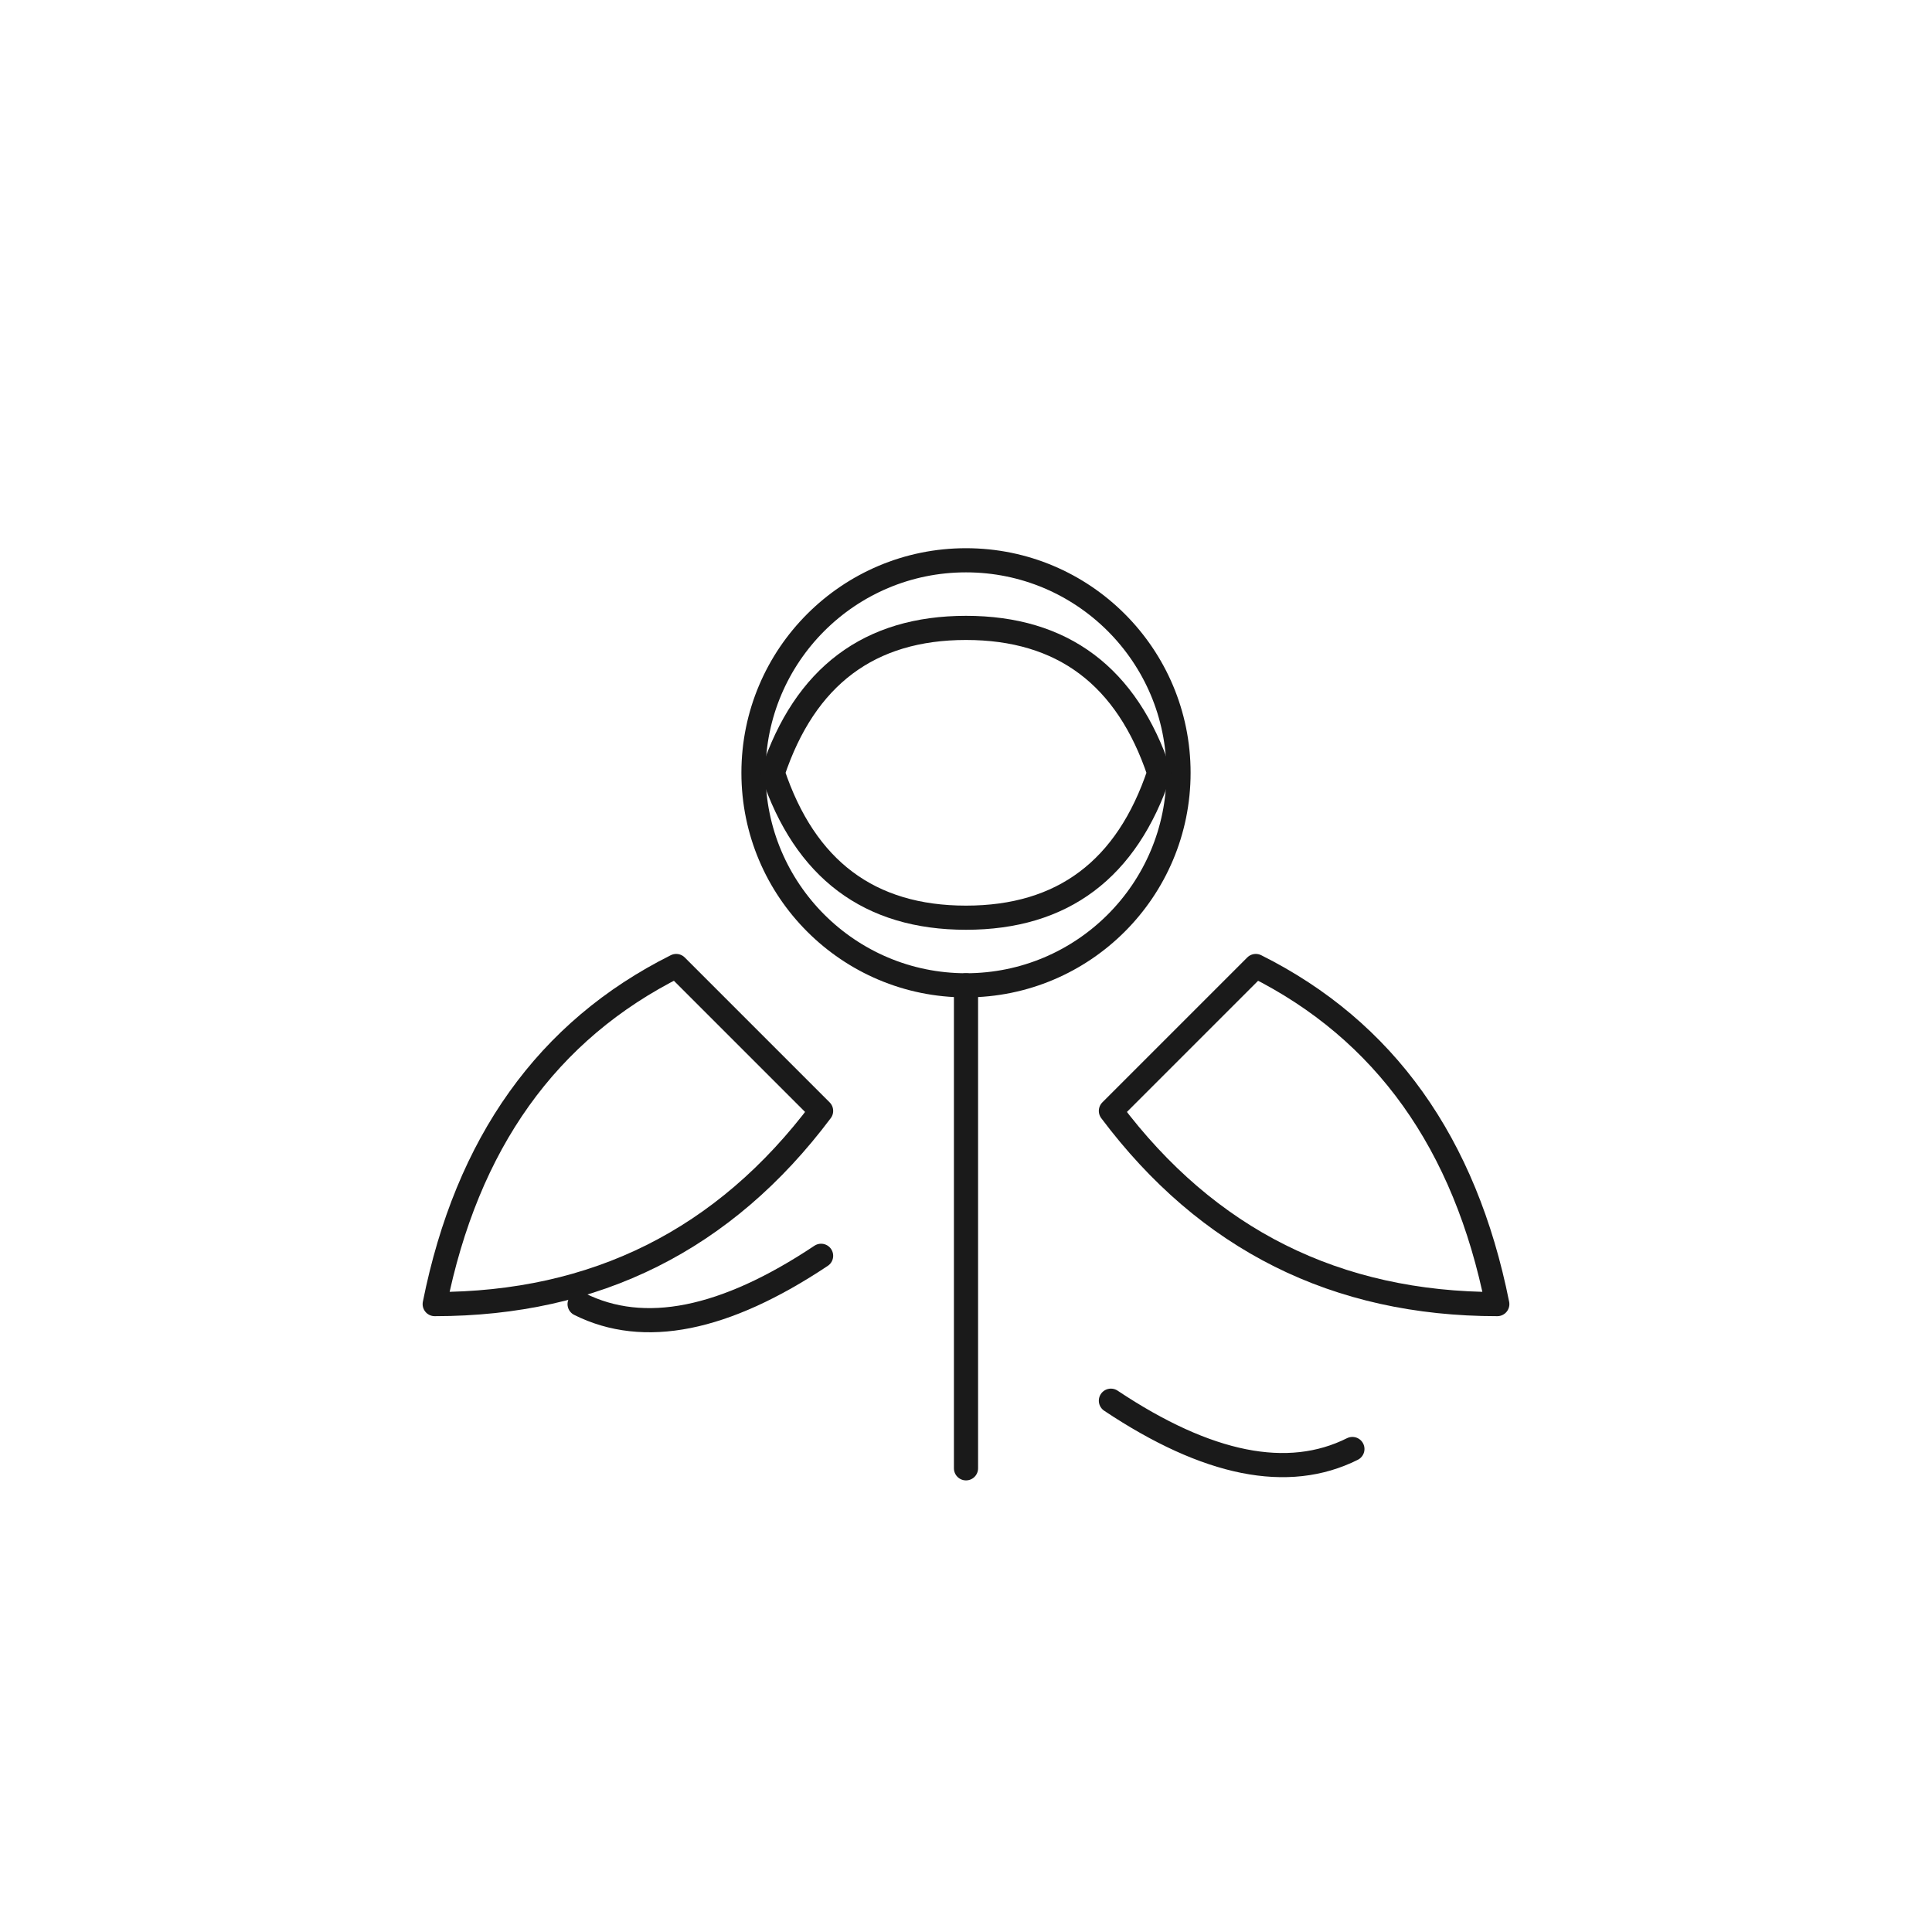
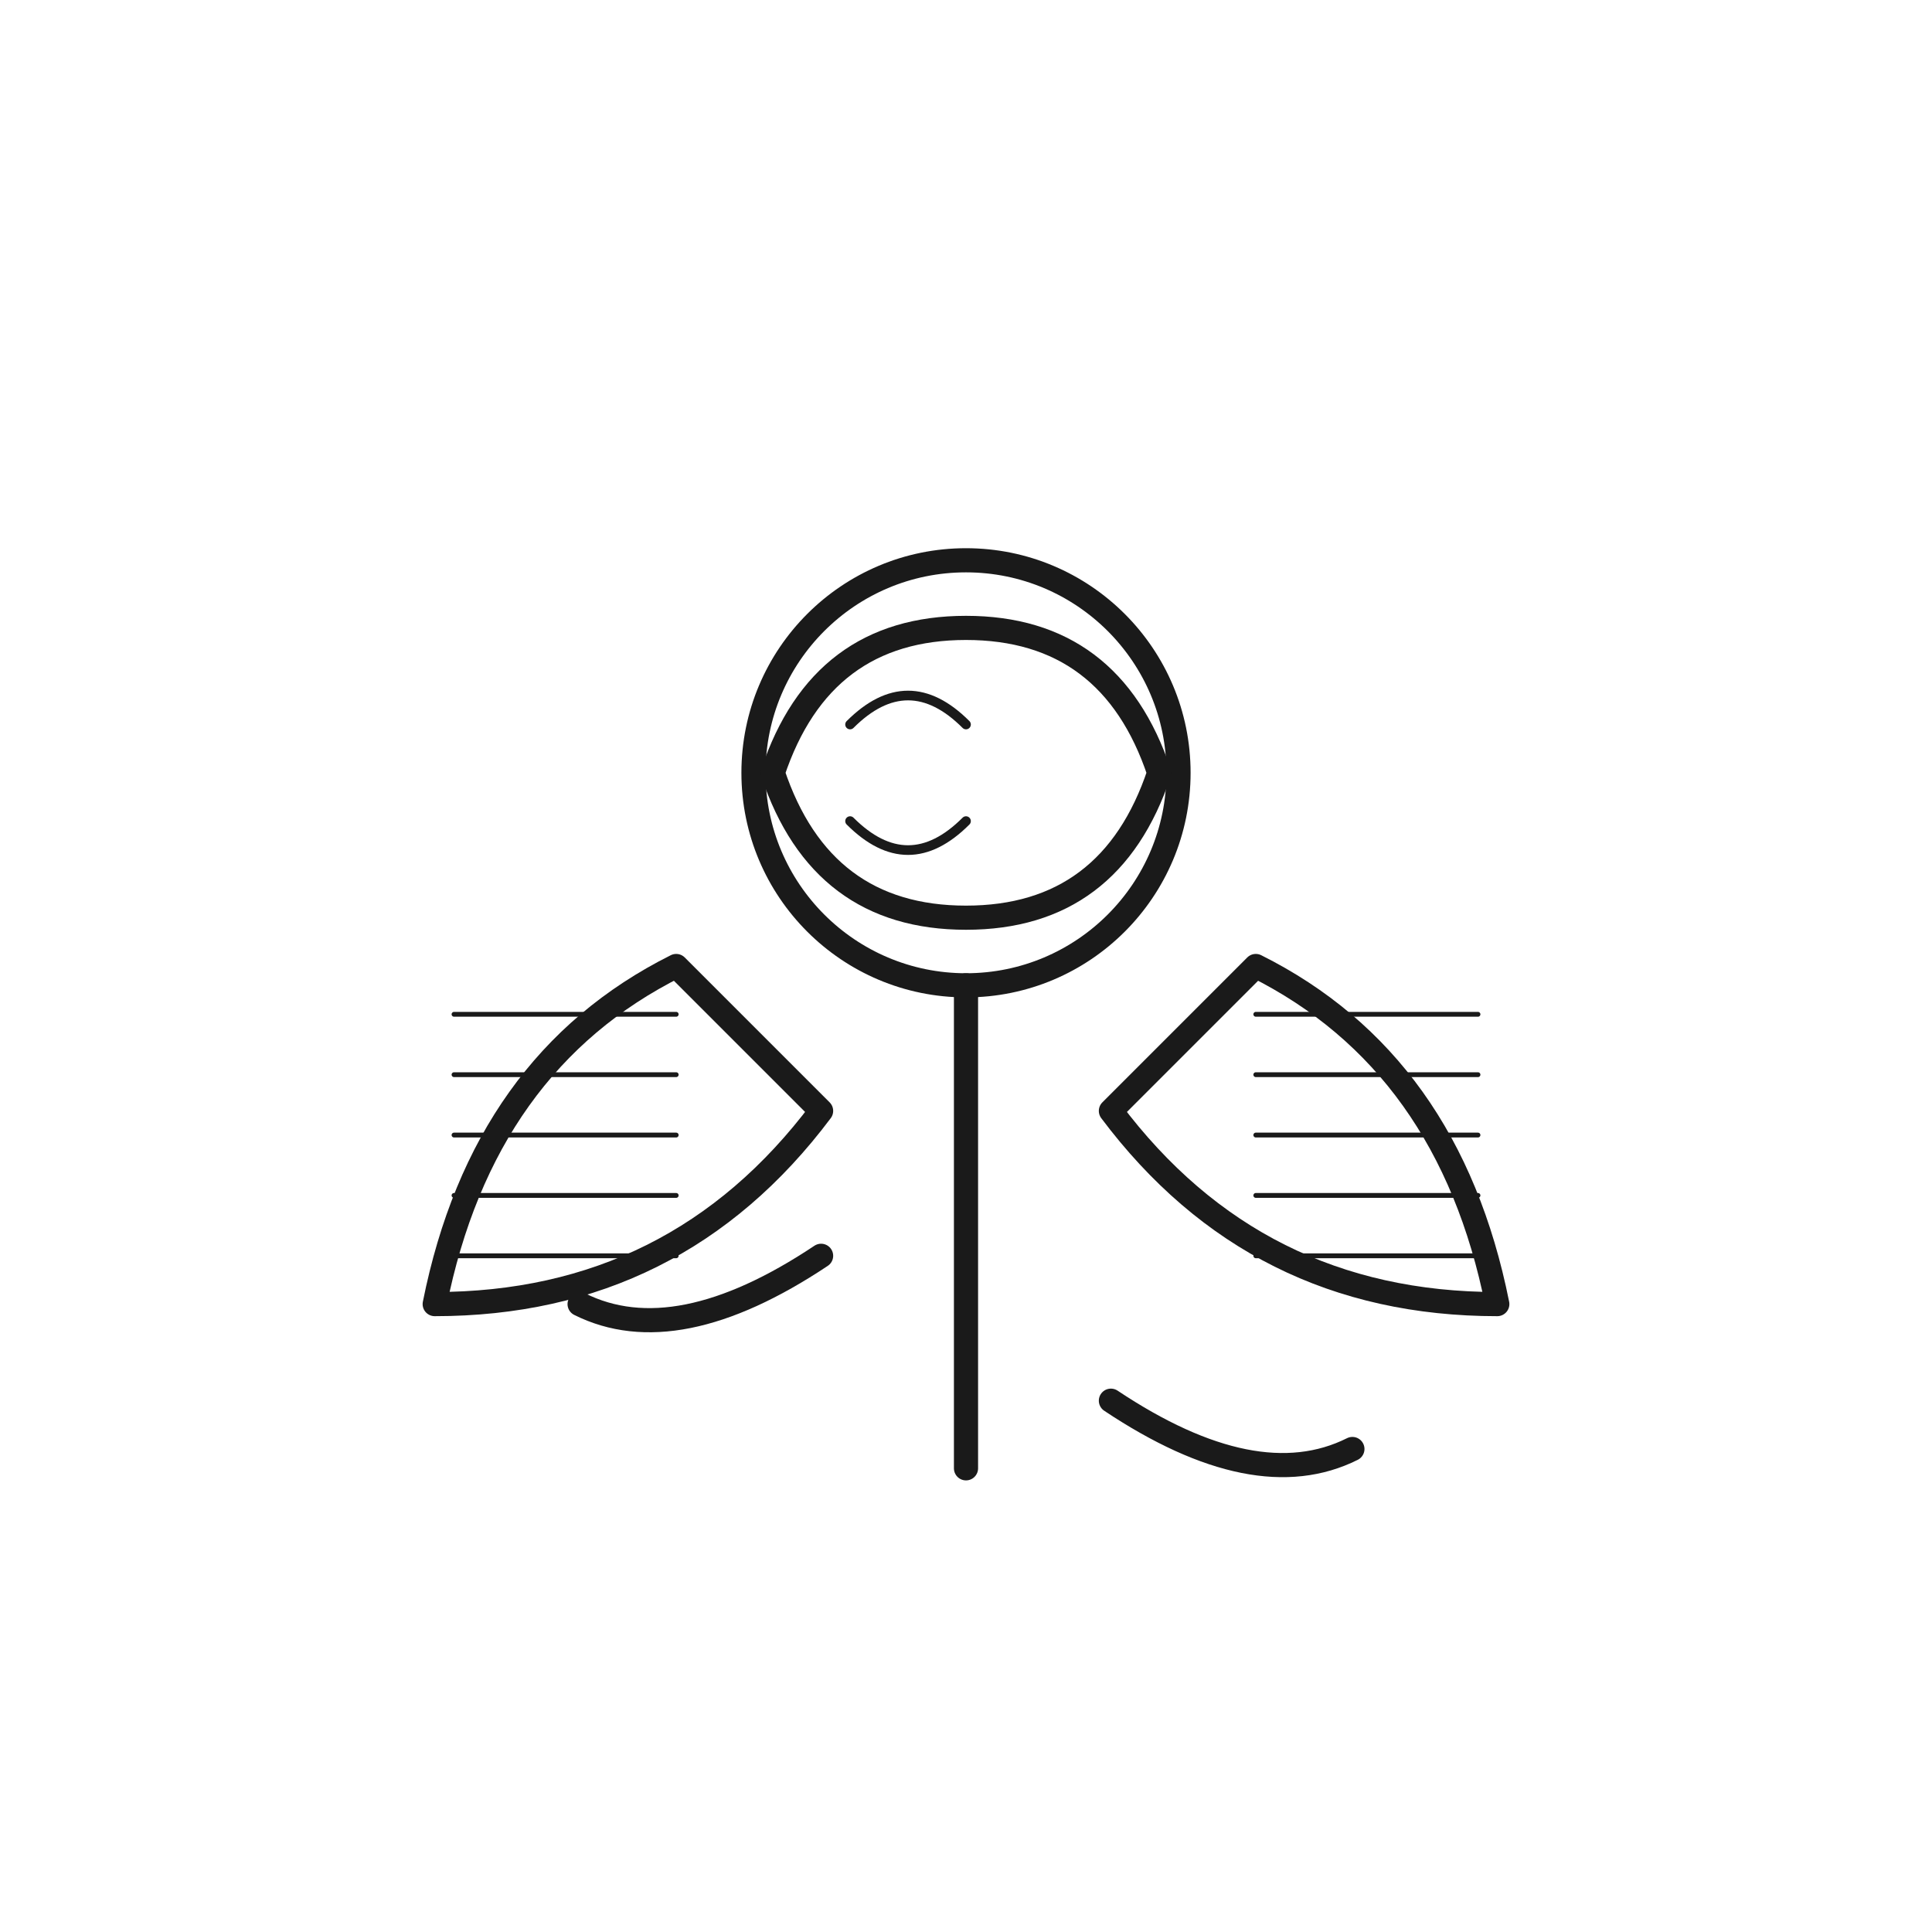
<svg xmlns="http://www.w3.org/2000/svg" viewBox="0 0 200 200" width="200" height="200">
  <rect width="200" height="200" fill="#ffffff" />
  <g fill="none" stroke="#1a1a1a" stroke-width="2.5" stroke-linecap="round" stroke-linejoin="round">
    <circle cx="100" cy="80" r="22" />
    <path d="M80 80 q5 -15 20 -15 q15 0 20 15 q-5 15 -20 15 q-15 0 -20 -15Z" />
+     <path d="M88 75 q6 -6 12 0" stroke-width="1" />
+     <path d="M88 85 q6 6 12 0" stroke-width="1" />
    <path d="M70 100 q-20 10 -25 35 q25 0 40 -20Z" />
+     <line x1="47" y1="105" x2="70" y2="105" stroke-width="0.5" />
+     <line x1="47" y1="111.25" x2="70" y2="111.25" stroke-width="0.5" />
+     <line x1="47" y1="117.5" x2="70" y2="117.5" stroke-width="0.5" />
+     <line x1="47" y1="123.75" x2="70" y2="123.75" stroke-width="0.5" />
+     <line x1="47" y1="130" x2="70" y2="130" stroke-width="0.5" />
    <path d="M130 100 q20 10 25 35 q-25 0 -40 -20Z" />
+     <line x1="130" y1="105" x2="153" y2="105" stroke-width="0.5" />
+     <line x1="130" y1="111.25" x2="153" y2="111.25" stroke-width="0.5" />
+     <line x1="130" y1="117.5" x2="153" y2="117.5" stroke-width="0.5" />
+     <line x1="130" y1="123.75" x2="153" y2="123.75" stroke-width="0.5" />
+     <line x1="130" y1="130" x2="153" y2="130" stroke-width="0.5" />
    <path d="M100 102 v50" />
    <path d="M85 130 q-15 10 -25 5" />
    <path d="M115 145 q15 10 25 5" />
  </g>
</svg>
